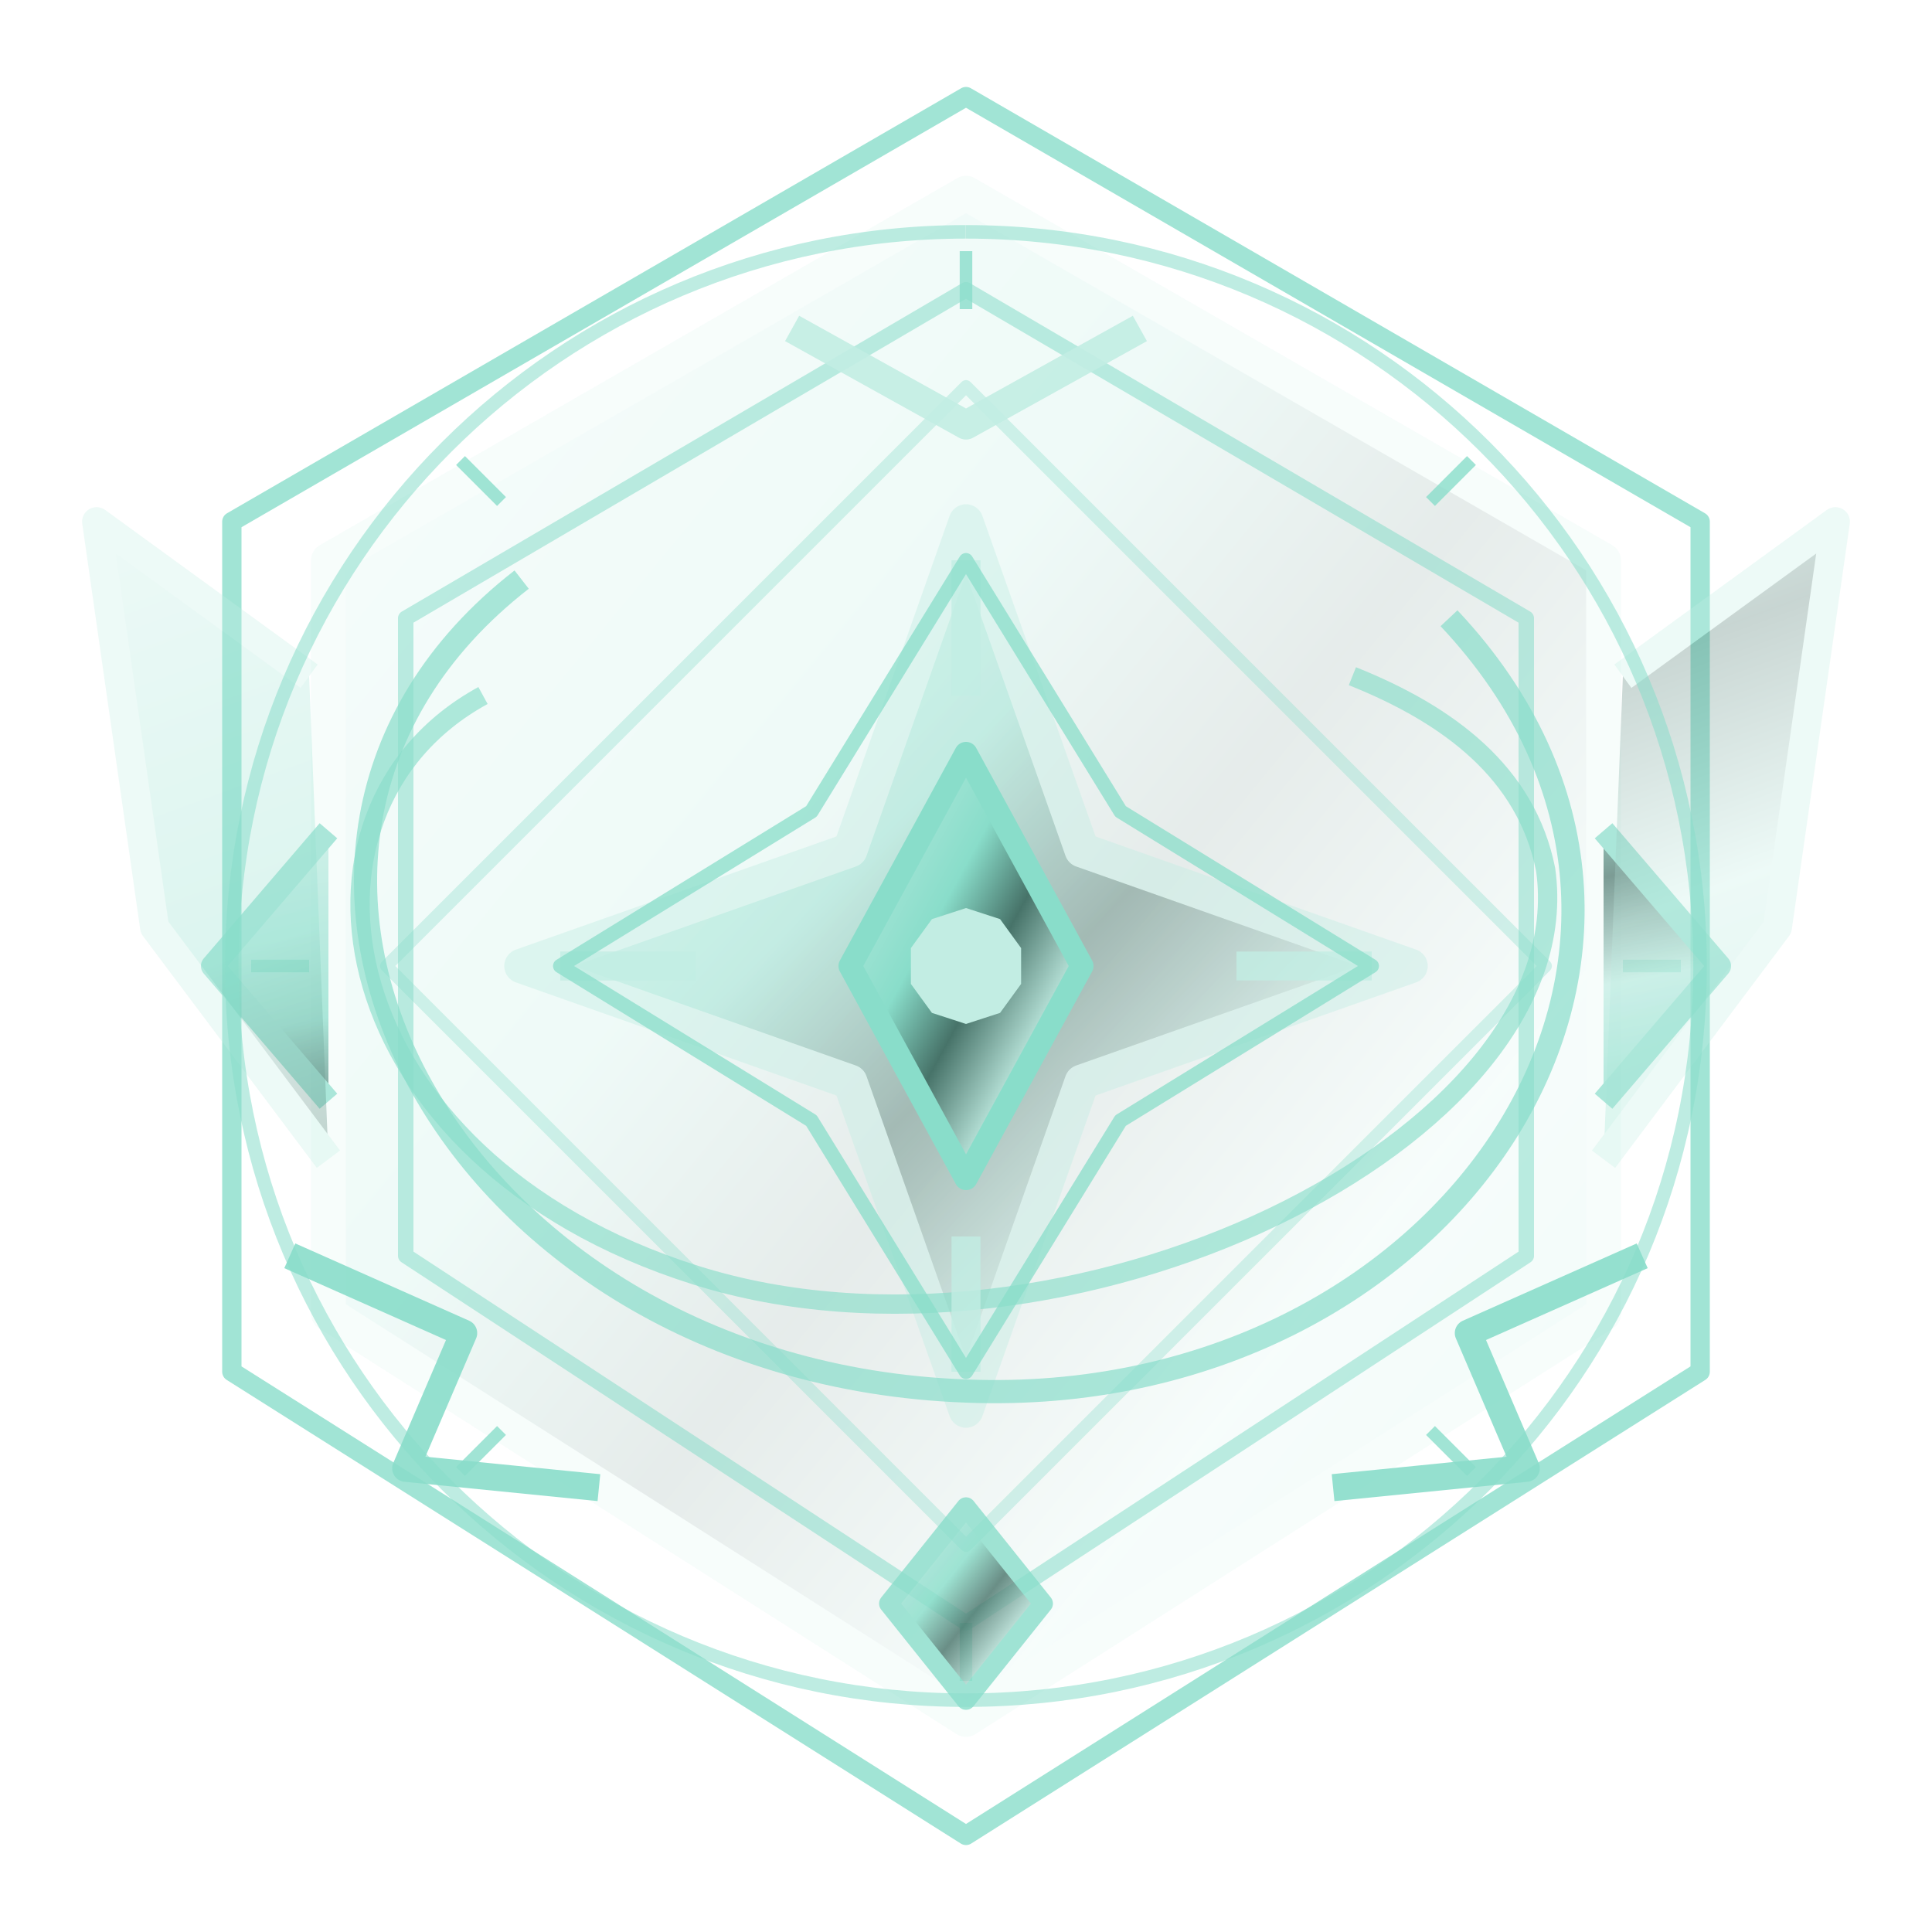
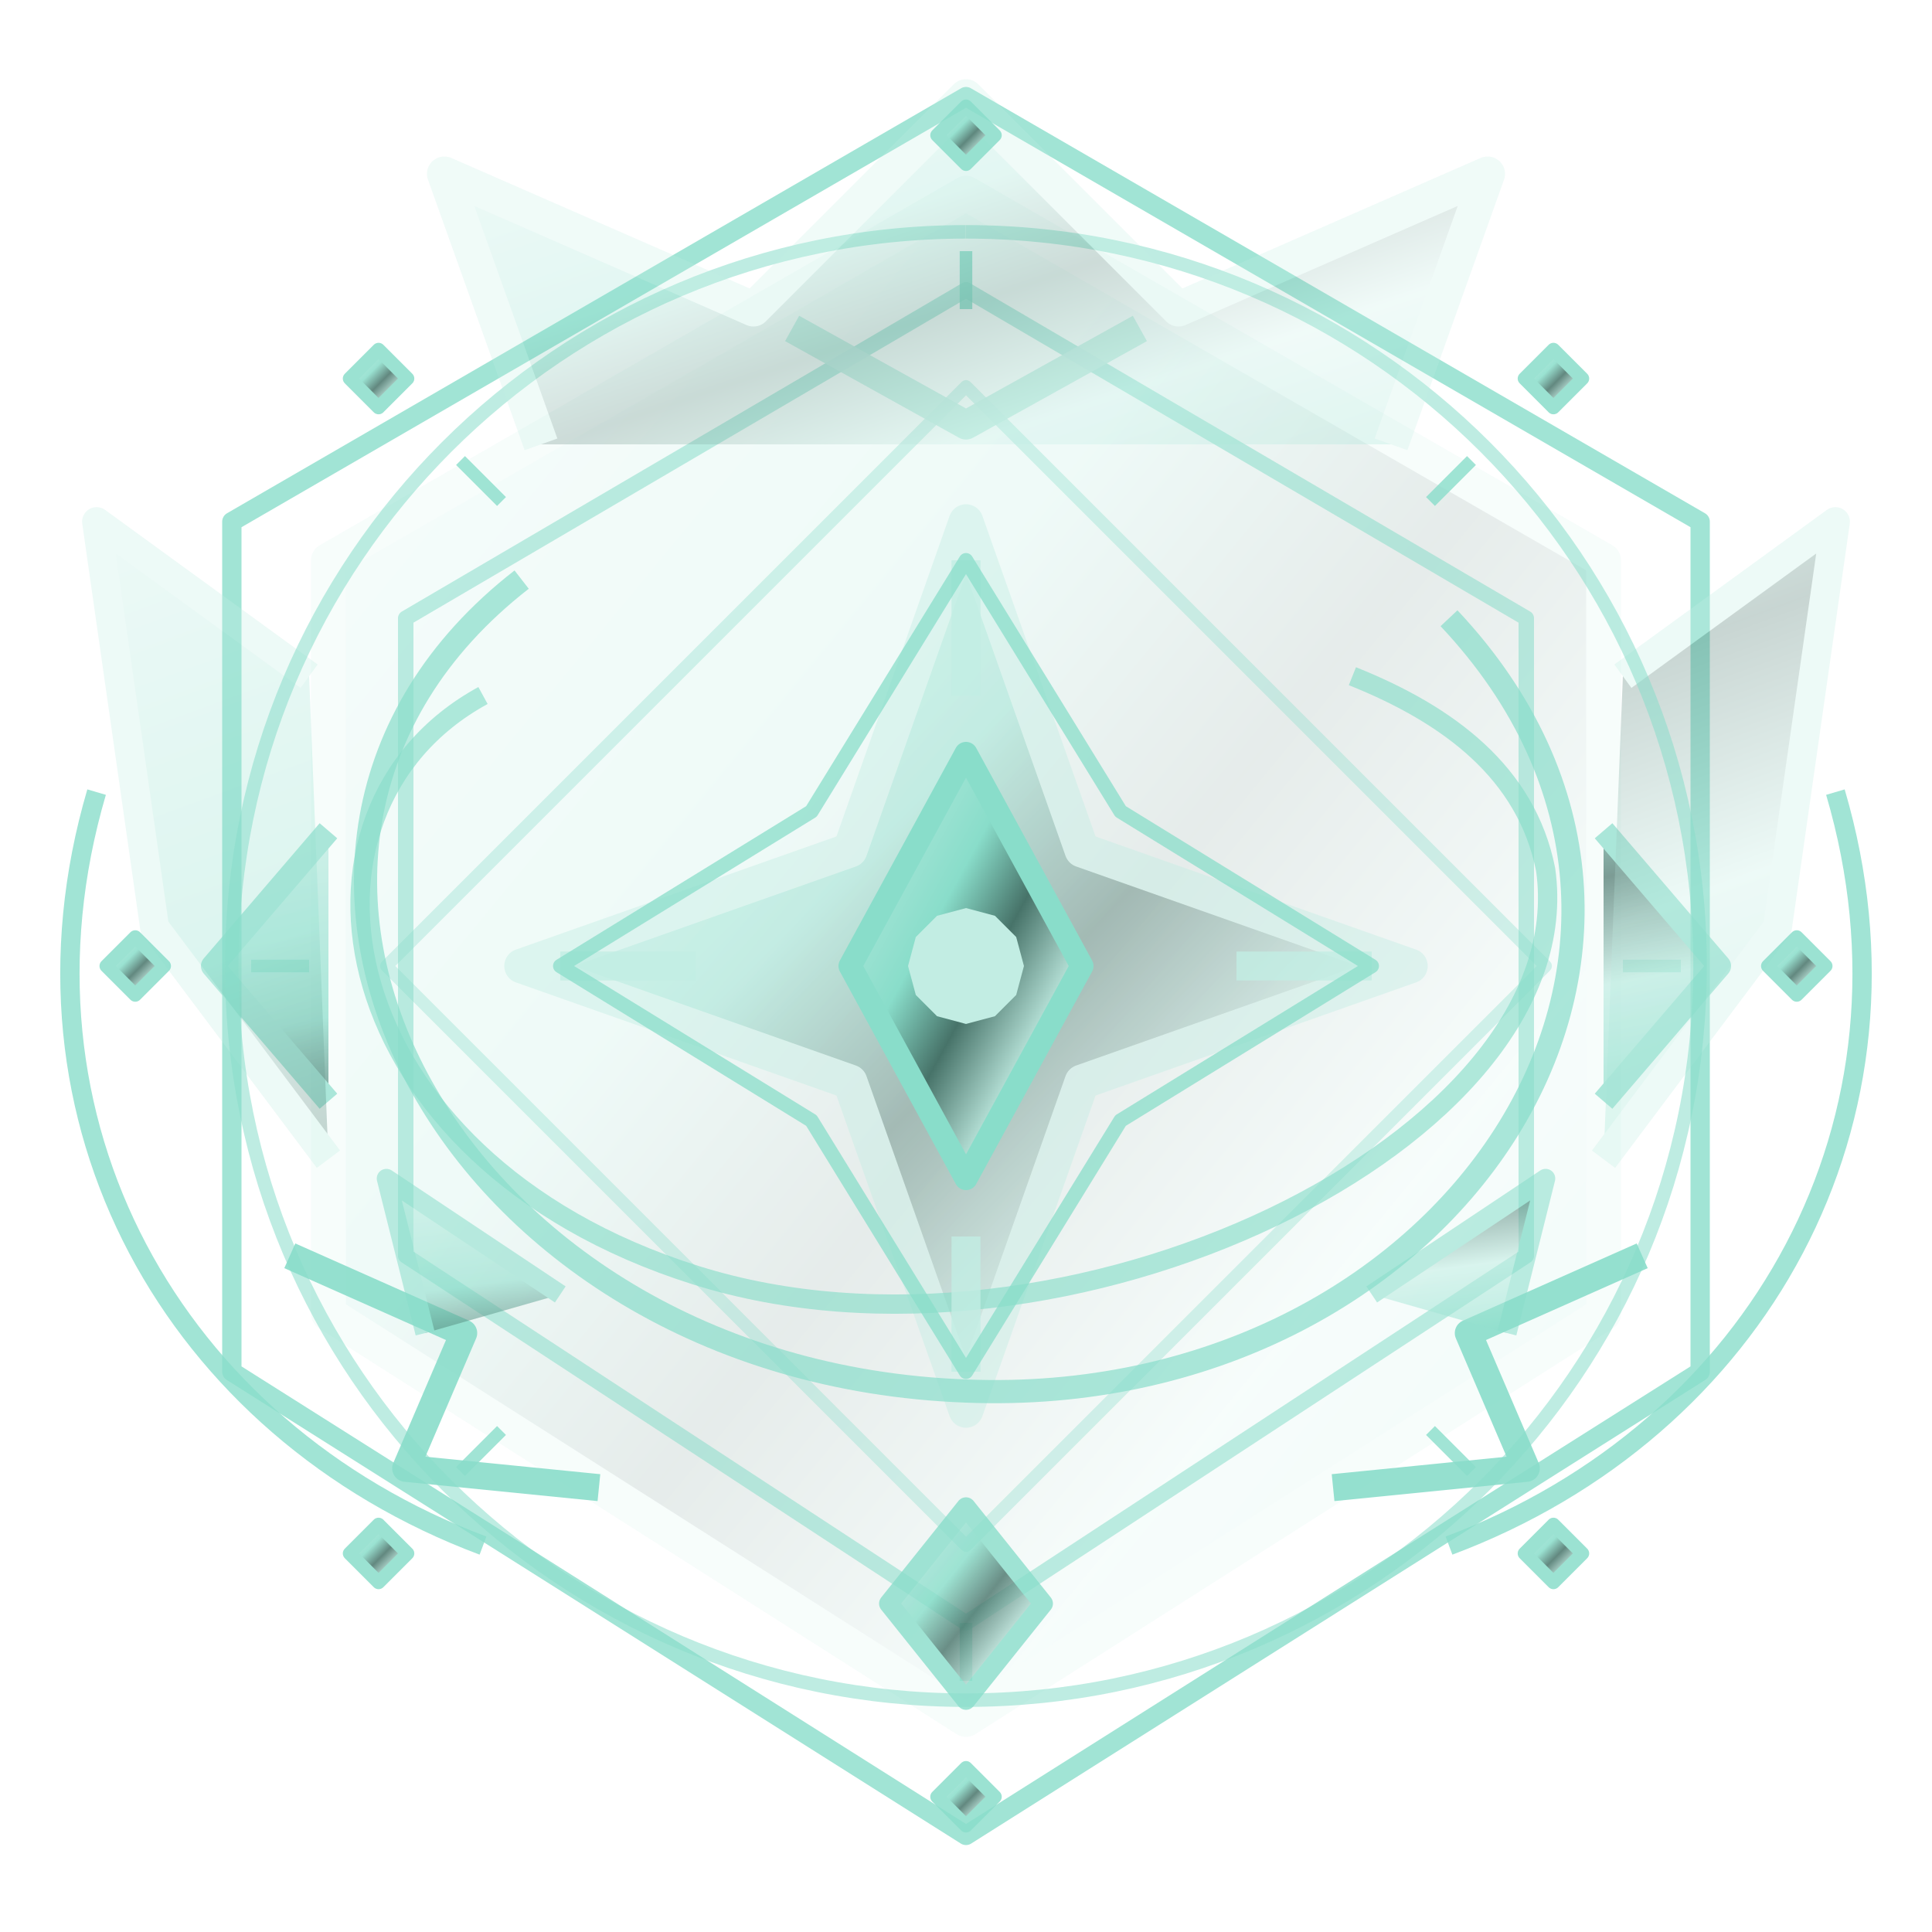
- <svg xmlns="http://www.w3.org/2000/svg" class="cv-badge" data-family="overall" viewBox="0 0 100 100" aria-hidden="true" style="color:#89ddca">
+ <svg xmlns="http://www.w3.org/2000/svg" class="cv-badge" data-family="overall" viewBox="0 0 100 100" role="img" aria-label="lucky" style="color:#89ddca">
  <defs>
    <linearGradient id="cv-metal-overall-lucky" x1="0" y1="0" x2="1" y2="1">
      <stop stop-color="#c2ede3" />
      <stop offset=".38" stop-color="#89ddca" />
      <stop offset=".55" stop-color="#477369" />
      <stop offset=".75" stop-color="#c2ede3" />
      <stop offset="1" stop-color="#89ddca" />
    </linearGradient>
  </defs>
  <path d="M50 10L83 29V68L50 89L17 68V29Z" fill="url(#cv-metal-overall-lucky)" stroke="#c2ede3" stroke-width="1.8" opacity="0.14" stroke-linejoin="round" />
  <path d="M50 15L79 32V65L50 84L21 65V32Z" fill="none" stroke="currentColor" stroke-width="0.8" opacity="0.55" stroke-linejoin="round" />
  <path d="M50 27L56 44L73 50L56 56L50 73L44 56L27 50L44 44Z" fill="url(#cv-metal-overall-lucky)" stroke="#c2ede3" stroke-width="1.8" opacity="0.42" stroke-linejoin="round" />
  <path d="M50 39L56 50L50 61L44 50Z" fill="url(#cv-metal-overall-lucky)" stroke="currentColor" stroke-width="1.2" opacity="1" stroke-linejoin="round" />
  <path d="M25 36C14 42 17 60 36 66C55 72 82 59 80 45C79 40 75 37 70 35" fill="none" stroke="currentColor" stroke-width="1" opacity="0.65" stroke-linejoin="round" />
  <path d="M50 5L88 27V71L50 95L12 71V27Z" fill="none" stroke="currentColor" stroke-width="1" opacity="0.8" stroke-linejoin="round" />
  <path d="M50 29V36M50 64V71M29 50H36M64 50H71" fill="none" stroke="#c2ede3" stroke-width="1.5" opacity="0.8" stroke-linejoin="round" />
  <path d="M84 50L87 50" fill="none" stroke="currentColor" stroke-width="0.65" opacity="0.8" stroke-linejoin="round" />
  <path d="M74.042 74.042L76.163 76.163" fill="none" stroke="currentColor" stroke-width="0.65" opacity="0.8" stroke-linejoin="round" />
  <path d="M50 84L50 87" fill="none" stroke="currentColor" stroke-width="0.65" opacity="0.8" stroke-linejoin="round" />
  <path d="M25.958 74.042L23.837 76.163" fill="none" stroke="currentColor" stroke-width="0.65" opacity="0.8" stroke-linejoin="round" />
  <path d="M16 50L13 50" fill="none" stroke="currentColor" stroke-width="0.65" opacity="0.8" stroke-linejoin="round" />
  <path d="M25.958 25.958L23.837 23.837" fill="none" stroke="currentColor" stroke-width="0.65" opacity="0.8" stroke-linejoin="round" />
  <path d="M50 16L50 13" fill="none" stroke="currentColor" stroke-width="0.65" opacity="0.8" stroke-linejoin="round" />
  <path d="M74.042 25.958L76.163 23.837" fill="none" stroke="currentColor" stroke-width="0.65" opacity="0.8" stroke-linejoin="round" />
  <path d="M27 30C9 44 23 71 50 72C75 73 91 49 75 32" fill="none" stroke="currentColor" stroke-width="1.2" opacity="0.7" stroke-linejoin="round" />
  <path d="M17 43L11 50L17 57M83 43L89 50L83 57" fill="url(#cv-metal-overall-lucky)" stroke="currentColor" stroke-width="1.2" opacity="0.7" stroke-linejoin="round" />
  <path d="M50 78L54 83L50 88L46 83Z" fill="url(#cv-metal-overall-lucky)" stroke="currentColor" stroke-width="1" opacity="0.8" stroke-linejoin="round" />
  <path d="M50 20L80 50L50 80L20 50Z" fill="none" stroke="currentColor" stroke-width="0.65" opacity="0.35" stroke-linejoin="round" />
  <path d="M16 35L5 27L8 48L17 60M84 35L95 27L92 48L83 60" fill="url(#cv-metal-overall-lucky)" stroke="#c2ede3" stroke-width="1.5" opacity="0.3" stroke-linejoin="round" />
  <path d="M15 65L24 69L21 76L31 77M85 65L76 69L79 76L69 77" fill="none" stroke="currentColor" stroke-width="1.4" opacity="0.9" stroke-linejoin="round" />
  <path d="M41 17L50 22L59 17" fill="none" stroke="#c2ede3" stroke-width="1.5" opacity="0.9" stroke-linejoin="round" />
  <path d="M50 12A38 38 0 1 1 49.99 12" fill="none" stroke="currentColor" stroke-width="0.7" opacity="0.55" stroke-linejoin="round" />
  <path d="M50 29L58 42L71 50L58 58L50 71L42 58L29 50L42 42Z" fill="none" stroke="currentColor" stroke-width="0.75" opacity="0.75" stroke-linejoin="round" />
-   <polygon points="50,47 51.763,47.573 52.853,49.073 52.853,50.927 51.763,52.427 50,53 48.237,52.427 47.147,50.927 47.147,49.073 48.237,47.573" fill="#c2ede3" />
+   <path d="M28 23L23 9L39 16L50 5L61 16L77 9L72 23" fill="url(#cv-metal-overall-lucky)" stroke="#c2ede3" stroke-width="1.8" opacity="0.24" stroke-linejoin="round" />
+   <path d="M5 41C0 58 9 74 25 80M95 41C100 58 91 74 75 80" fill="none" stroke="currentColor" stroke-width="1" opacity="0.8" stroke-linejoin="round" />
+   <path d="M22 69L20 61L29 67M78 69L80 61L71 67" fill="url(#cv-metal-overall-lucky)" stroke="currentColor" stroke-width="1" opacity="0.55" stroke-linejoin="round" />
+   <path d="M93 48.5L94.5 50L93 51.5L91.5 50Z" fill="url(#cv-metal-overall-lucky)" stroke="currentColor" stroke-width="0.7" opacity="0.85" stroke-linejoin="round" />
+   <path d="M80.406 78.906L81.906 80.406L80.406 81.906L78.906 80.406Z" fill="url(#cv-metal-overall-lucky)" stroke="currentColor" stroke-width="0.7" opacity="0.85" stroke-linejoin="round" />
+   <path d="M50 91.5L51.5 93L50 94.5L48.5 93Z" fill="url(#cv-metal-overall-lucky)" stroke="currentColor" stroke-width="0.7" opacity="0.85" stroke-linejoin="round" />
+   <path d="M19.594 78.906L21.094 80.406L19.594 81.906L18.094 80.406Z" fill="url(#cv-metal-overall-lucky)" stroke="currentColor" stroke-width="0.7" opacity="0.85" stroke-linejoin="round" />
+   <path d="M7 48.5L8.5 50L7 51.5L5.5 50Z" fill="url(#cv-metal-overall-lucky)" stroke="currentColor" stroke-width="0.7" opacity="0.85" stroke-linejoin="round" />
+   <path d="M19.594 18.094L21.094 19.594L19.594 21.094L18.094 19.594Z" fill="url(#cv-metal-overall-lucky)" stroke="currentColor" stroke-width="0.7" opacity="0.85" stroke-linejoin="round" />
+   <path d="M50 5.5L51.5 7L50 8.5L48.5 7Z" fill="url(#cv-metal-overall-lucky)" stroke="currentColor" stroke-width="0.7" opacity="0.85" stroke-linejoin="round" />
+   <path d="M80.406 18.094L81.906 19.594L80.406 21.094L78.906 19.594Z" fill="url(#cv-metal-overall-lucky)" stroke="currentColor" stroke-width="0.7" opacity="0.85" stroke-linejoin="round" />
+   <polygon points="50,47 51.5,47.402 52.598,48.5 53,50 52.598,51.5 51.5,52.598 50,53 48.5,52.598 47.402,51.5 47,50 47.402,48.5 48.5,47.402" fill="#c2ede3" />
</svg>
